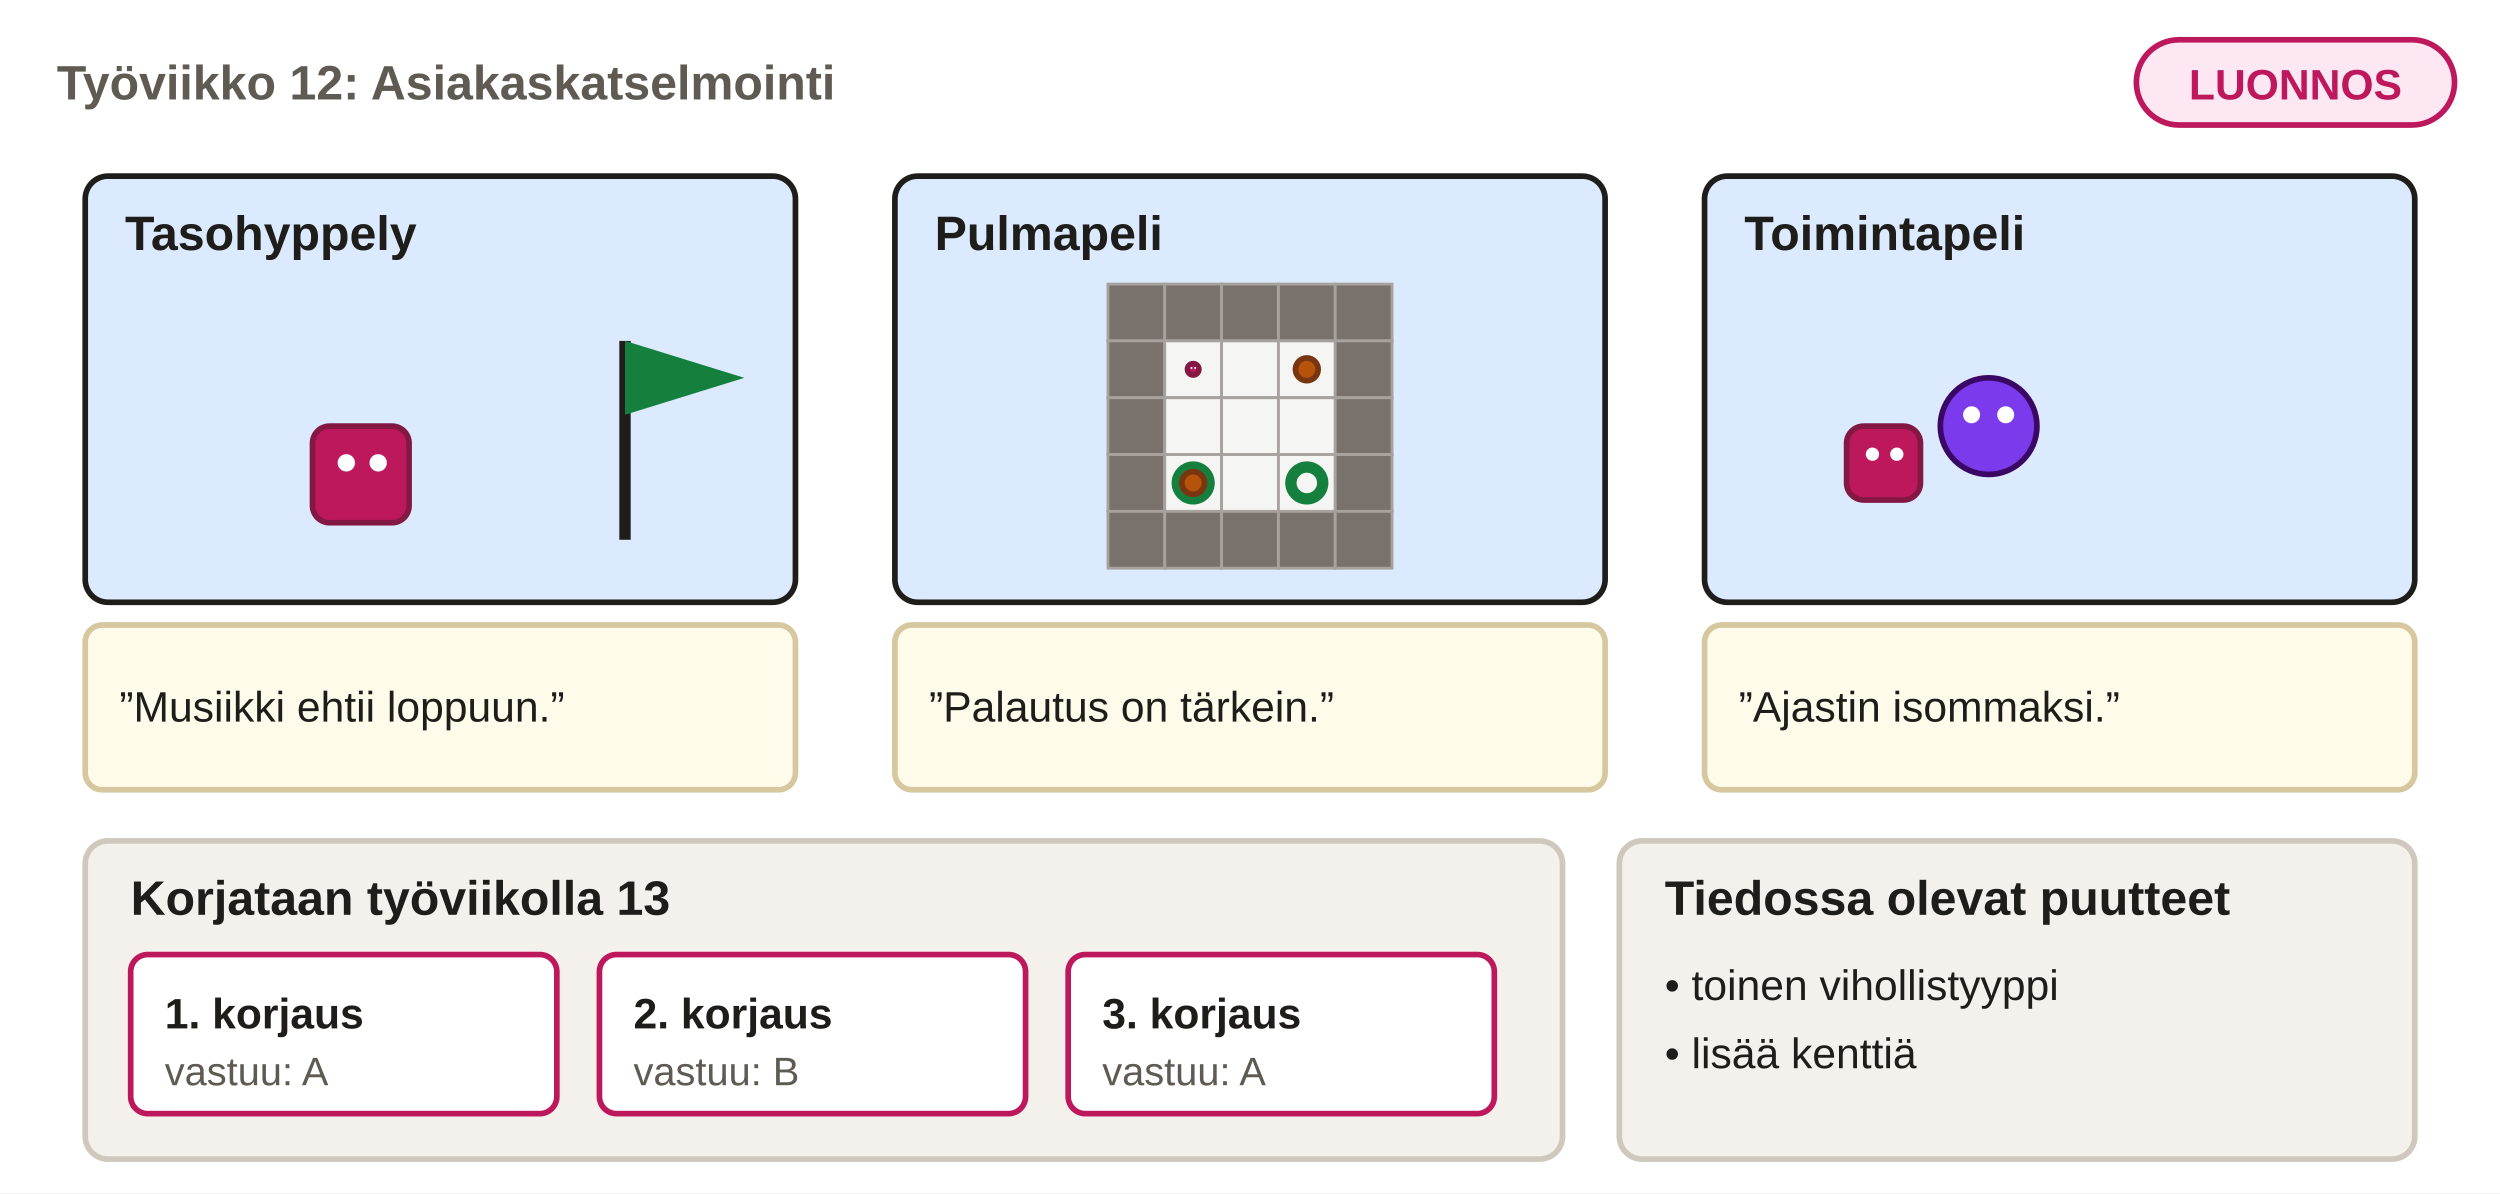
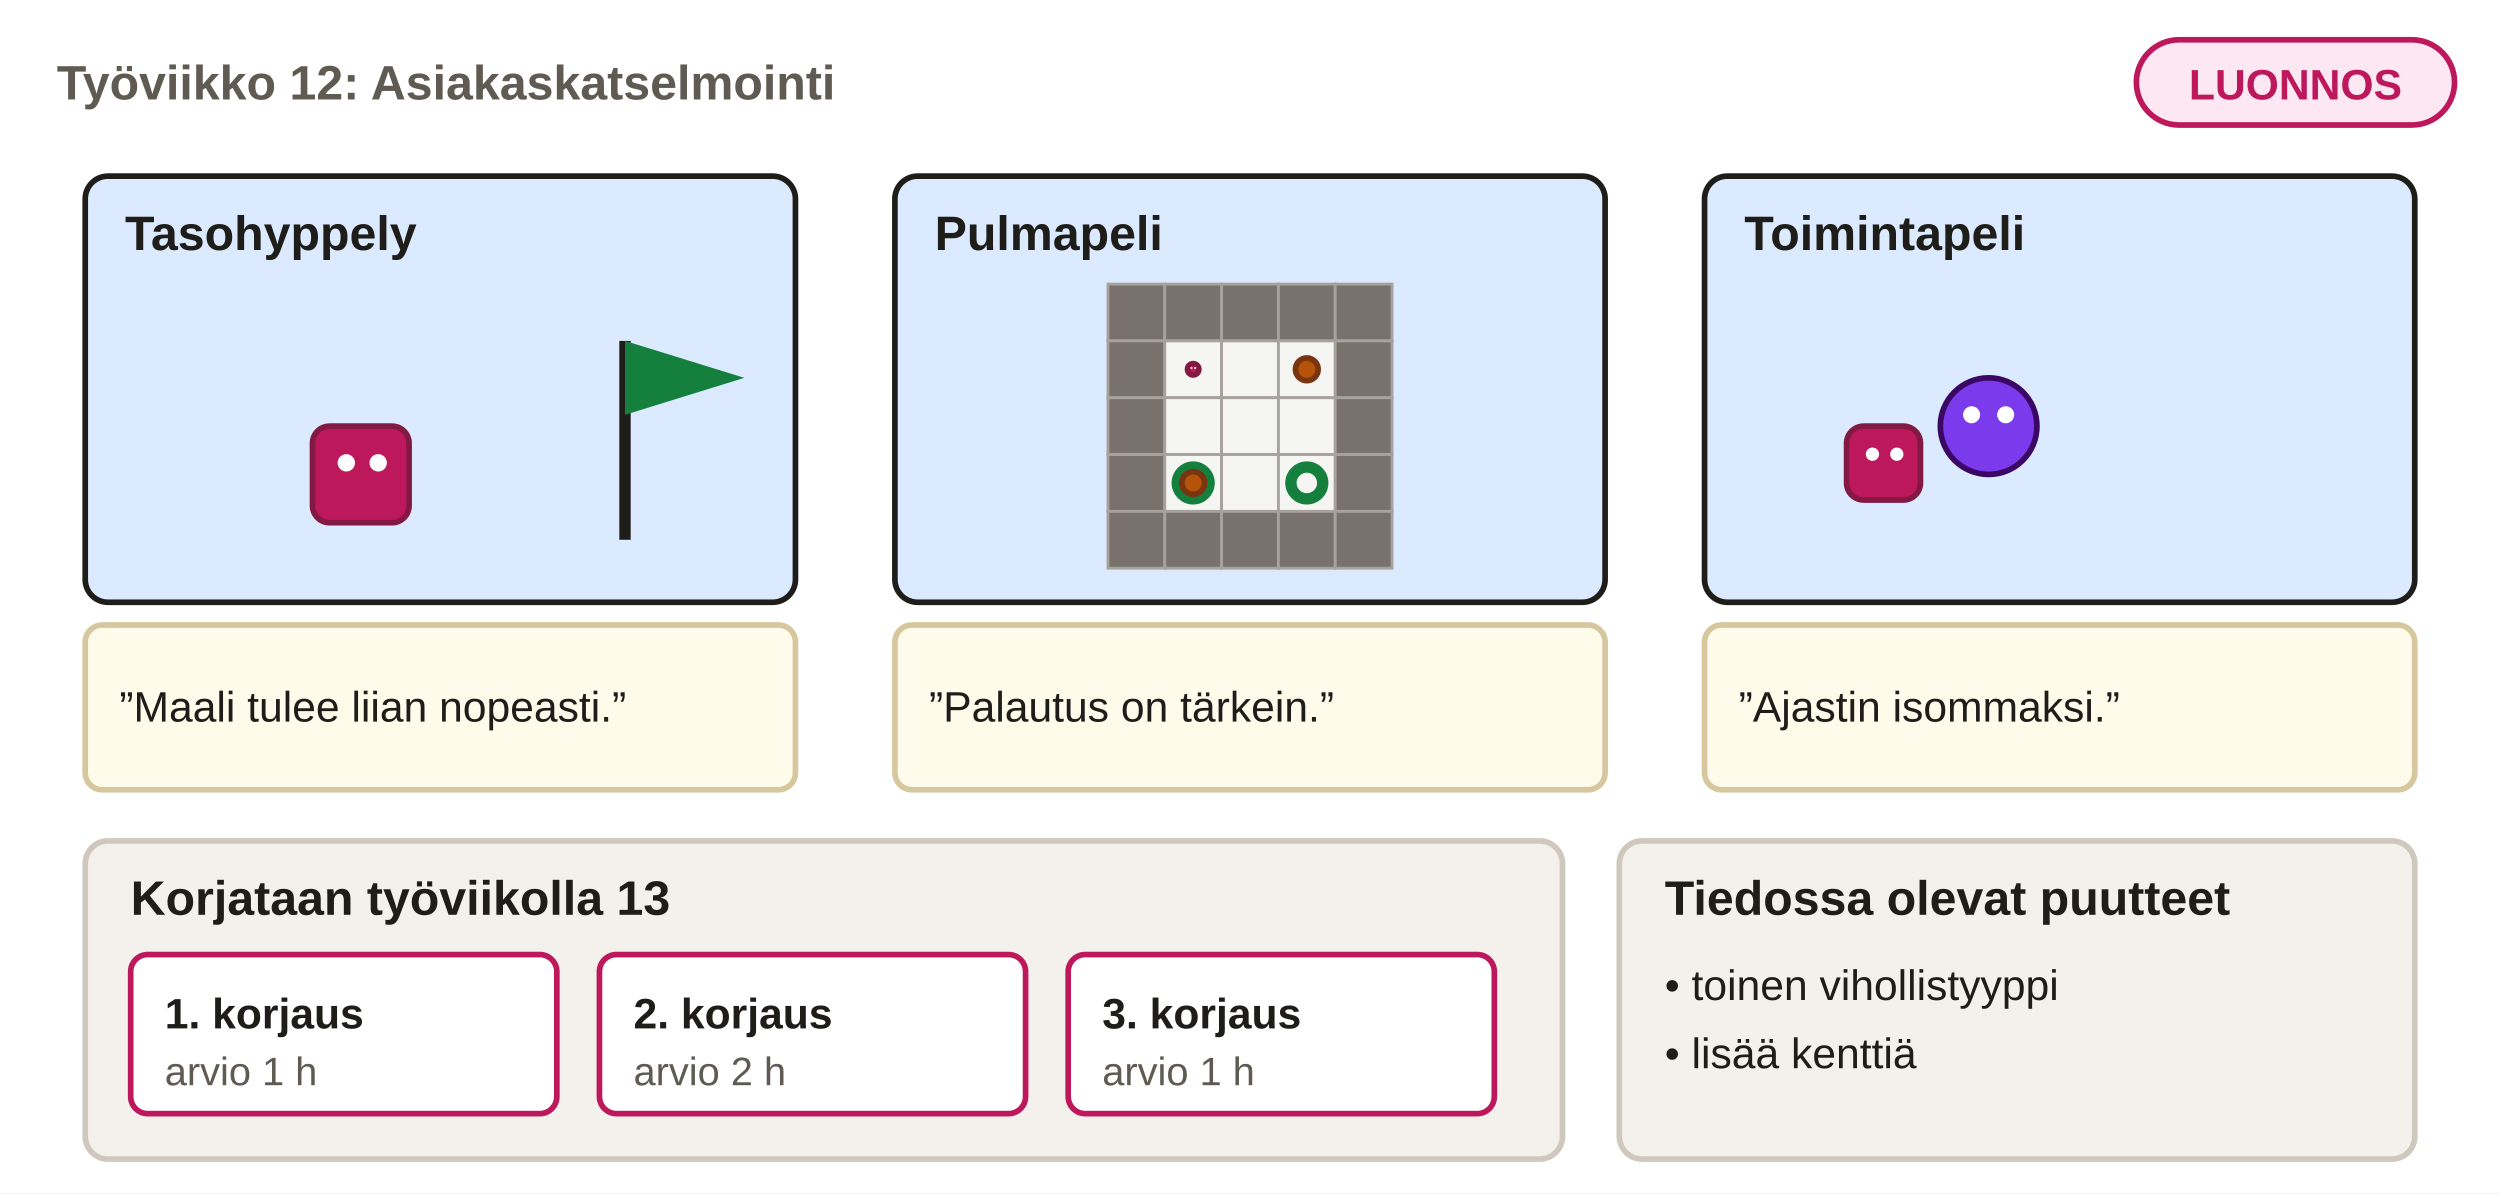
<svg xmlns="http://www.w3.org/2000/svg" viewBox="0 0 880 420" width="880" height="420" role="img">
  <defs>
    <marker id="nuoli" viewBox="0 0 10 10" refX="9" refY="5" markerWidth="7" markerHeight="7" orient="auto-start-reverse">
      <path d="M0 0 L10 5 L0 10 z" fill="#1f1d1a" />
    </marker>
  </defs>
  <rect width="880" height="420" fill="#ffffff" />
  <text x="20" y="35" font-family="Arial, Helvetica, sans-serif" font-size="17" fill="#5f5a52" text-anchor="start" font-weight="bold">Työviikko 12: Asiakaskatselmointi</text>
  <rect x="752" y="14" width="112" height="30" rx="15" fill="#fce7f3" stroke="#be185d" stroke-width="2" />
  <text x="808" y="35" font-family="Arial, Helvetica, sans-serif" font-size="15" fill="#be185d" text-anchor="middle" font-weight="bold">LUONNOS</text>
  <rect x="30" y="62" width="250" height="150" rx="8" fill="#dbeafe" stroke="#1f1d1a" stroke-width="2" />
  <text x="44" y="88" font-family="Arial, Helvetica, sans-serif" font-size="17" fill="#1f1d1a" text-anchor="start" font-weight="bold">Tasohyppely</text>
  <rect x="30" y="220" width="250" height="58" rx="6" fill="#fffbeb" stroke="#d6c79e" stroke-width="2" />
-   <text x="42" y="254" font-family="Arial, Helvetica, sans-serif" font-size="15" fill="#1f1d1a" text-anchor="start" font-weight="normal">”Musiikki ehtii loppuun.”</text>
+   <text x="42" y="254" font-family="Arial, Helvetica, sans-serif" font-size="15" fill="#1f1d1a" text-anchor="start" font-weight="normal">”Maali tulee liian nopeasti.”</text>
  <rect x="110" y="150" width="34" height="34" rx="6" fill="#be185d" stroke="#831843" stroke-width="2" />
  <circle cx="121.9" cy="162.92" r="3.06" fill="#fff" />
  <circle cx="133.12" cy="162.92" r="3.06" fill="#fff" />
  <line x1="220" y1="120" x2="220" y2="190" stroke="#1f1d1a" stroke-width="4" />
  <path d="M220 120 l42 13 l-42 13 z" fill="#15803d" />
  <rect x="315" y="62" width="250" height="150" rx="8" fill="#dbeafe" stroke="#1f1d1a" stroke-width="2" />
  <text x="329" y="88" font-family="Arial, Helvetica, sans-serif" font-size="17" fill="#1f1d1a" text-anchor="start" font-weight="bold">Pulmapeli</text>
  <rect x="315" y="220" width="250" height="58" rx="6" fill="#fffbeb" stroke="#d6c79e" stroke-width="2" />
  <text x="327" y="254" font-family="Arial, Helvetica, sans-serif" font-size="15" fill="#1f1d1a" text-anchor="start" font-weight="normal">”Palautus on tärkein.”</text>
  <rect x="390" y="100" width="20" height="20" rx="0" fill="#78716c" stroke="#a8a29e" stroke-width="1" />
  <rect x="410" y="100" width="20" height="20" rx="0" fill="#78716c" stroke="#a8a29e" stroke-width="1" />
  <rect x="430" y="100" width="20" height="20" rx="0" fill="#78716c" stroke="#a8a29e" stroke-width="1" />
  <rect x="450" y="100" width="20" height="20" rx="0" fill="#78716c" stroke="#a8a29e" stroke-width="1" />
  <rect x="470" y="100" width="20" height="20" rx="0" fill="#78716c" stroke="#a8a29e" stroke-width="1" />
  <rect x="390" y="120" width="20" height="20" rx="0" fill="#78716c" stroke="#a8a29e" stroke-width="1" />
  <rect x="410" y="120" width="20" height="20" rx="0" fill="#f5f5f4" stroke="#a8a29e" stroke-width="1" />
  <rect x="430" y="120" width="20" height="20" rx="0" fill="#f5f5f4" stroke="#a8a29e" stroke-width="1" />
  <rect x="450" y="120" width="20" height="20" rx="0" fill="#f5f5f4" stroke="#a8a29e" stroke-width="1" />
  <rect x="470" y="120" width="20" height="20" rx="0" fill="#78716c" stroke="#a8a29e" stroke-width="1" />
  <rect x="390" y="140" width="20" height="20" rx="0" fill="#78716c" stroke="#a8a29e" stroke-width="1" />
  <rect x="410" y="140" width="20" height="20" rx="0" fill="#f5f5f4" stroke="#a8a29e" stroke-width="1" />
  <rect x="430" y="140" width="20" height="20" rx="0" fill="#f5f5f4" stroke="#a8a29e" stroke-width="1" />
  <rect x="450" y="140" width="20" height="20" rx="0" fill="#f5f5f4" stroke="#a8a29e" stroke-width="1" />
  <rect x="470" y="140" width="20" height="20" rx="0" fill="#78716c" stroke="#a8a29e" stroke-width="1" />
  <rect x="390" y="160" width="20" height="20" rx="0" fill="#78716c" stroke="#a8a29e" stroke-width="1" />
  <rect x="410" y="160" width="20" height="20" rx="0" fill="#f5f5f4" stroke="#a8a29e" stroke-width="1" />
  <circle cx="420.0" cy="170.0" r="5.6" fill="none" stroke="#15803d" stroke-width="4" />
  <rect x="430" y="160" width="20" height="20" rx="0" fill="#f5f5f4" stroke="#a8a29e" stroke-width="1" />
  <rect x="450" y="160" width="20" height="20" rx="0" fill="#f5f5f4" stroke="#a8a29e" stroke-width="1" />
  <circle cx="460.0" cy="170.0" r="5.6" fill="none" stroke="#15803d" stroke-width="4" />
  <rect x="470" y="160" width="20" height="20" rx="0" fill="#78716c" stroke="#a8a29e" stroke-width="1" />
  <rect x="390" y="180" width="20" height="20" rx="0" fill="#78716c" stroke="#a8a29e" stroke-width="1" />
  <rect x="410" y="180" width="20" height="20" rx="0" fill="#78716c" stroke="#a8a29e" stroke-width="1" />
  <rect x="430" y="180" width="20" height="20" rx="0" fill="#78716c" stroke="#a8a29e" stroke-width="1" />
  <rect x="450" y="180" width="20" height="20" rx="0" fill="#78716c" stroke="#a8a29e" stroke-width="1" />
  <rect x="470" y="180" width="20" height="20" rx="0" fill="#78716c" stroke="#a8a29e" stroke-width="1" />
  <rect x="456" y="126" width="8" height="8" rx="4" fill="#b45309" stroke="#78350f" stroke-width="2" />
  <rect x="416" y="166" width="8" height="8" rx="4" fill="#b45309" stroke="#78350f" stroke-width="2" />
  <rect x="418" y="128" width="4" height="4" rx="6" fill="#be185d" stroke="#831843" stroke-width="2" />
  <circle cx="419.4" cy="129.52" r="0.36" fill="#fff" />
  <circle cx="420.72" cy="129.52" r="0.36" fill="#fff" />
  <rect x="600" y="62" width="250" height="150" rx="8" fill="#dbeafe" stroke="#1f1d1a" stroke-width="2" />
  <text x="614" y="88" font-family="Arial, Helvetica, sans-serif" font-size="17" fill="#1f1d1a" text-anchor="start" font-weight="bold">Toimintapeli</text>
  <rect x="600" y="220" width="250" height="58" rx="6" fill="#fffbeb" stroke="#d6c79e" stroke-width="2" />
  <text x="612" y="254" font-family="Arial, Helvetica, sans-serif" font-size="15" fill="#1f1d1a" text-anchor="start" font-weight="normal">”Ajastin isommaksi.”</text>
  <circle cx="700" cy="150" r="17" fill="#7c3aed" stroke="#3b0764" stroke-width="2" />
  <circle cx="694" cy="146" r="3" fill="#fff" />
  <circle cx="706" cy="146" r="3" fill="#fff" />
  <rect x="650" y="150" width="26" height="26" rx="6" fill="#be185d" stroke="#831843" stroke-width="2" />
  <circle cx="659.1" cy="159.88" r="2.34" fill="#fff" />
  <circle cx="667.68" cy="159.88" r="2.34" fill="#fff" />
  <rect x="30" y="296" width="520" height="112" rx="8" fill="#f4f1ec" stroke="#cfc8bc" stroke-width="2" />
  <text x="46" y="322" font-family="Arial, Helvetica, sans-serif" font-size="17" fill="#1f1d1a" text-anchor="start" font-weight="bold">Korjataan työviikolla 13</text>
  <rect x="46" y="336" width="150" height="56" rx="6" fill="#ffffff" stroke="#be185d" stroke-width="2" />
  <text x="58" y="362" font-family="Arial, Helvetica, sans-serif" font-size="15" fill="#1f1d1a" text-anchor="start" font-weight="bold">1. korjaus</text>
-   <text x="58" y="382" font-family="Arial, Helvetica, sans-serif" font-size="14" fill="#5f5a52" text-anchor="start" font-weight="normal">vastuu: A</text>
+   <text x="58" y="382" font-family="Arial, Helvetica, sans-serif" font-size="14" fill="#5f5a52" text-anchor="start" font-weight="normal">arvio 1 h</text>
  <rect x="211" y="336" width="150" height="56" rx="6" fill="#ffffff" stroke="#be185d" stroke-width="2" />
  <text x="223" y="362" font-family="Arial, Helvetica, sans-serif" font-size="15" fill="#1f1d1a" text-anchor="start" font-weight="bold">2. korjaus</text>
-   <text x="223" y="382" font-family="Arial, Helvetica, sans-serif" font-size="14" fill="#5f5a52" text-anchor="start" font-weight="normal">vastuu: B</text>
+   <text x="223" y="382" font-family="Arial, Helvetica, sans-serif" font-size="14" fill="#5f5a52" text-anchor="start" font-weight="normal">arvio 2 h</text>
  <rect x="376" y="336" width="150" height="56" rx="6" fill="#ffffff" stroke="#be185d" stroke-width="2" />
  <text x="388" y="362" font-family="Arial, Helvetica, sans-serif" font-size="15" fill="#1f1d1a" text-anchor="start" font-weight="bold">3. korjaus</text>
-   <text x="388" y="382" font-family="Arial, Helvetica, sans-serif" font-size="14" fill="#5f5a52" text-anchor="start" font-weight="normal">vastuu: A</text>
+   <text x="388" y="382" font-family="Arial, Helvetica, sans-serif" font-size="14" fill="#5f5a52" text-anchor="start" font-weight="normal">arvio 1 h</text>
  <rect x="570" y="296" width="280" height="112" rx="8" fill="#f4f1ec" stroke="#cfc8bc" stroke-width="2" />
  <text x="586" y="322" font-family="Arial, Helvetica, sans-serif" font-size="17" fill="#1f1d1a" text-anchor="start" font-weight="bold">Tiedossa olevat puutteet</text>
  <text x="586" y="352" font-family="Arial, Helvetica, sans-serif" font-size="15" fill="#1f1d1a" text-anchor="start" font-weight="normal">• toinen vihollistyyppi</text>
  <text x="586" y="376" font-family="Arial, Helvetica, sans-serif" font-size="15" fill="#1f1d1a" text-anchor="start" font-weight="normal">• lisää kenttiä</text>
</svg>
